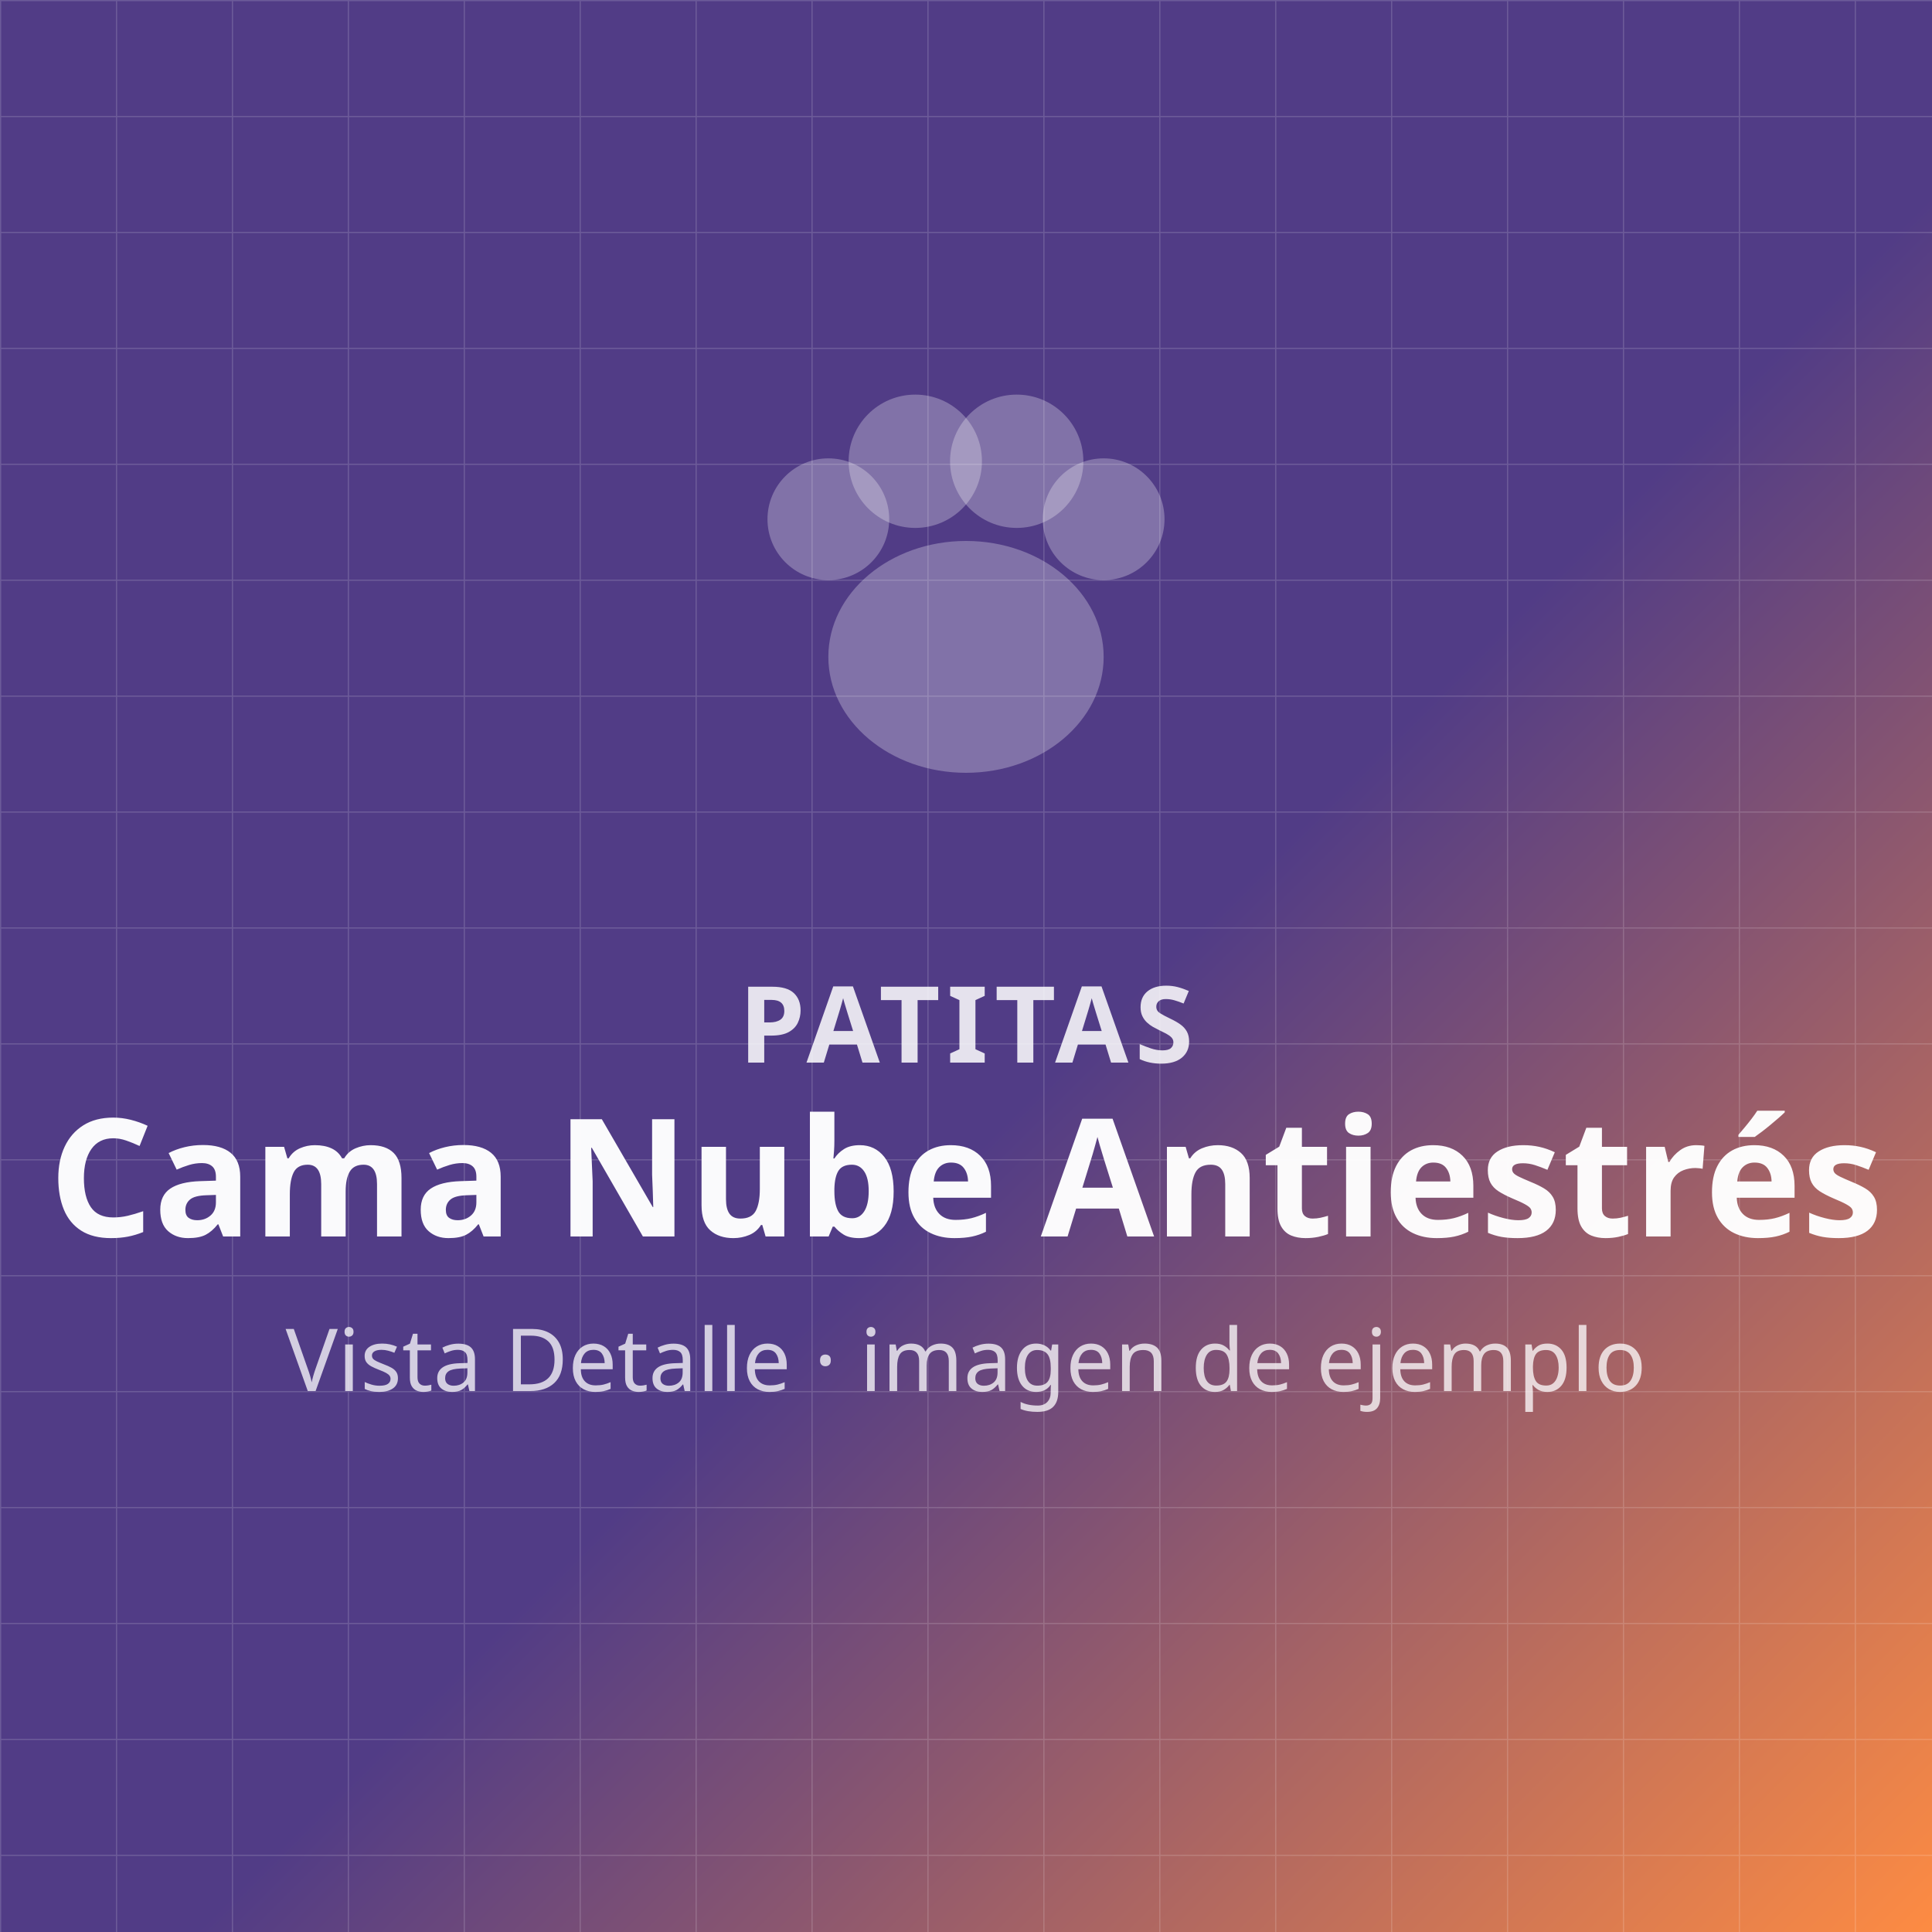
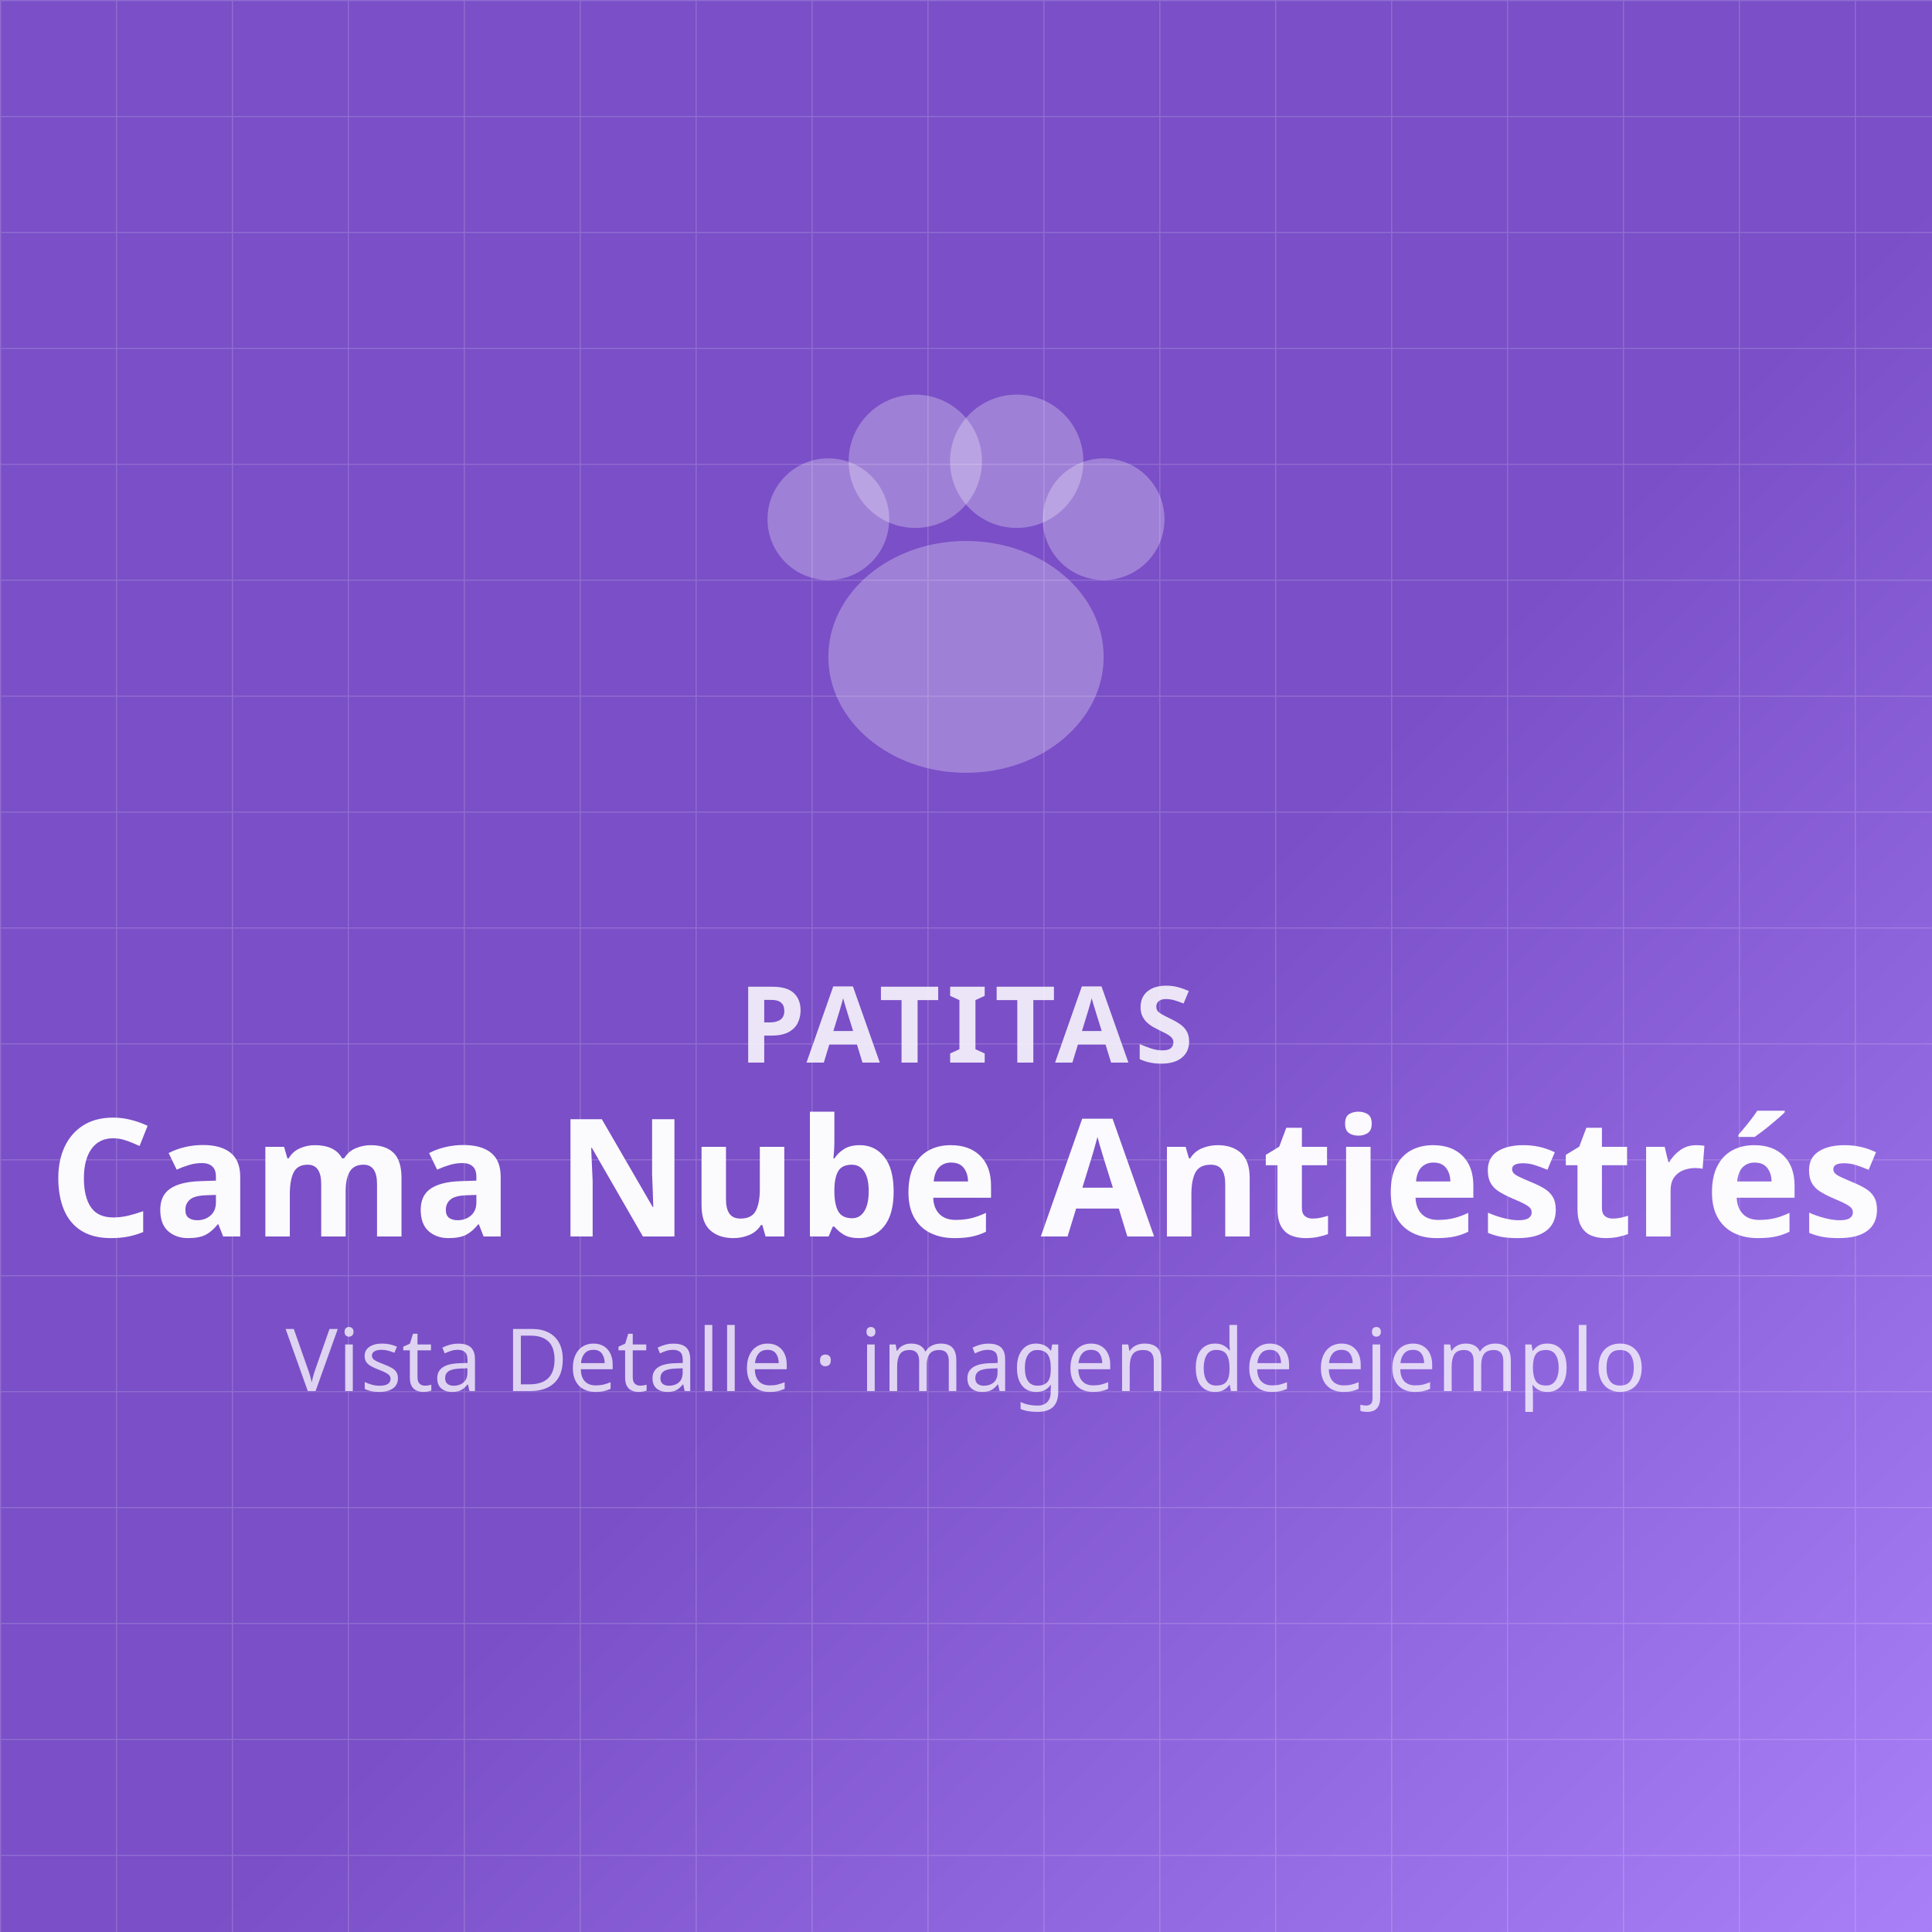
<svg xmlns="http://www.w3.org/2000/svg" width="1200" height="1200" viewBox="0 0 1200 1200" role="img" aria-label="Cama Nube Antiestrés">
  <defs>
    <linearGradient id="g" x1="0" y1="0" x2="1" y2="1">
-       <stop offset="0" stop-color="#513C86" />
-       <stop offset="0.55" stop-color="#513C86" />
-       <stop offset="1" stop-color="#FF8C42" />
+       <stop offset="0" stop-color="#7A4FC7" />
+       <stop offset="0.55" stop-color="#7A4FC7" />
+       <stop offset="1" stop-color="#A980F8" />
    </linearGradient>
    <pattern id="grid" width="72" height="72" patternUnits="userSpaceOnUse">
      <path d="M 72 0 L 0 0 0 72" fill="none" stroke="rgba(255,255,255,0.16)" stroke-width="1.5" />
    </pattern>
  </defs>
  <rect width="1200" height="1200" fill="url(#g)" />
  <rect width="1200" height="1200" fill="url(#grid)" />
  <circle cx="514.5" cy="322.5" r="37.8" fill="rgba(255,255,255,0.28)" />
  <circle cx="568.5" cy="286.5" r="41.4" fill="rgba(255,255,255,0.28)" />
  <circle cx="631.5" cy="286.5" r="41.4" fill="rgba(255,255,255,0.28)" />
  <circle cx="685.5" cy="322.5" r="37.8" fill="rgba(255,255,255,0.28)" />
  <ellipse cx="600" cy="408" rx="85.5" ry="72" fill="rgba(255,255,255,0.28)" />
  <text x="600" y="660" text-anchor="middle" font-family="Fredoka, Nunito, system-ui, sans-serif" font-size="66" font-weight="700" letter-spacing="4" fill="rgba(255,255,255,0.85)">PATITAS</text>
  <text x="600" y="768" text-anchor="middle" font-family="Fredoka, Nunito, system-ui, sans-serif" font-size="102" font-weight="800" fill="rgba(255,255,255,0.97)">Cama Nube Antiestrés</text>
  <text x="600" y="864" text-anchor="middle" font-family="Fredoka, Nunito, system-ui, sans-serif" font-size="54" font-weight="500" fill="rgba(255,255,255,0.75)">Vista Detalle · imagen de ejemplo</text>
</svg>
